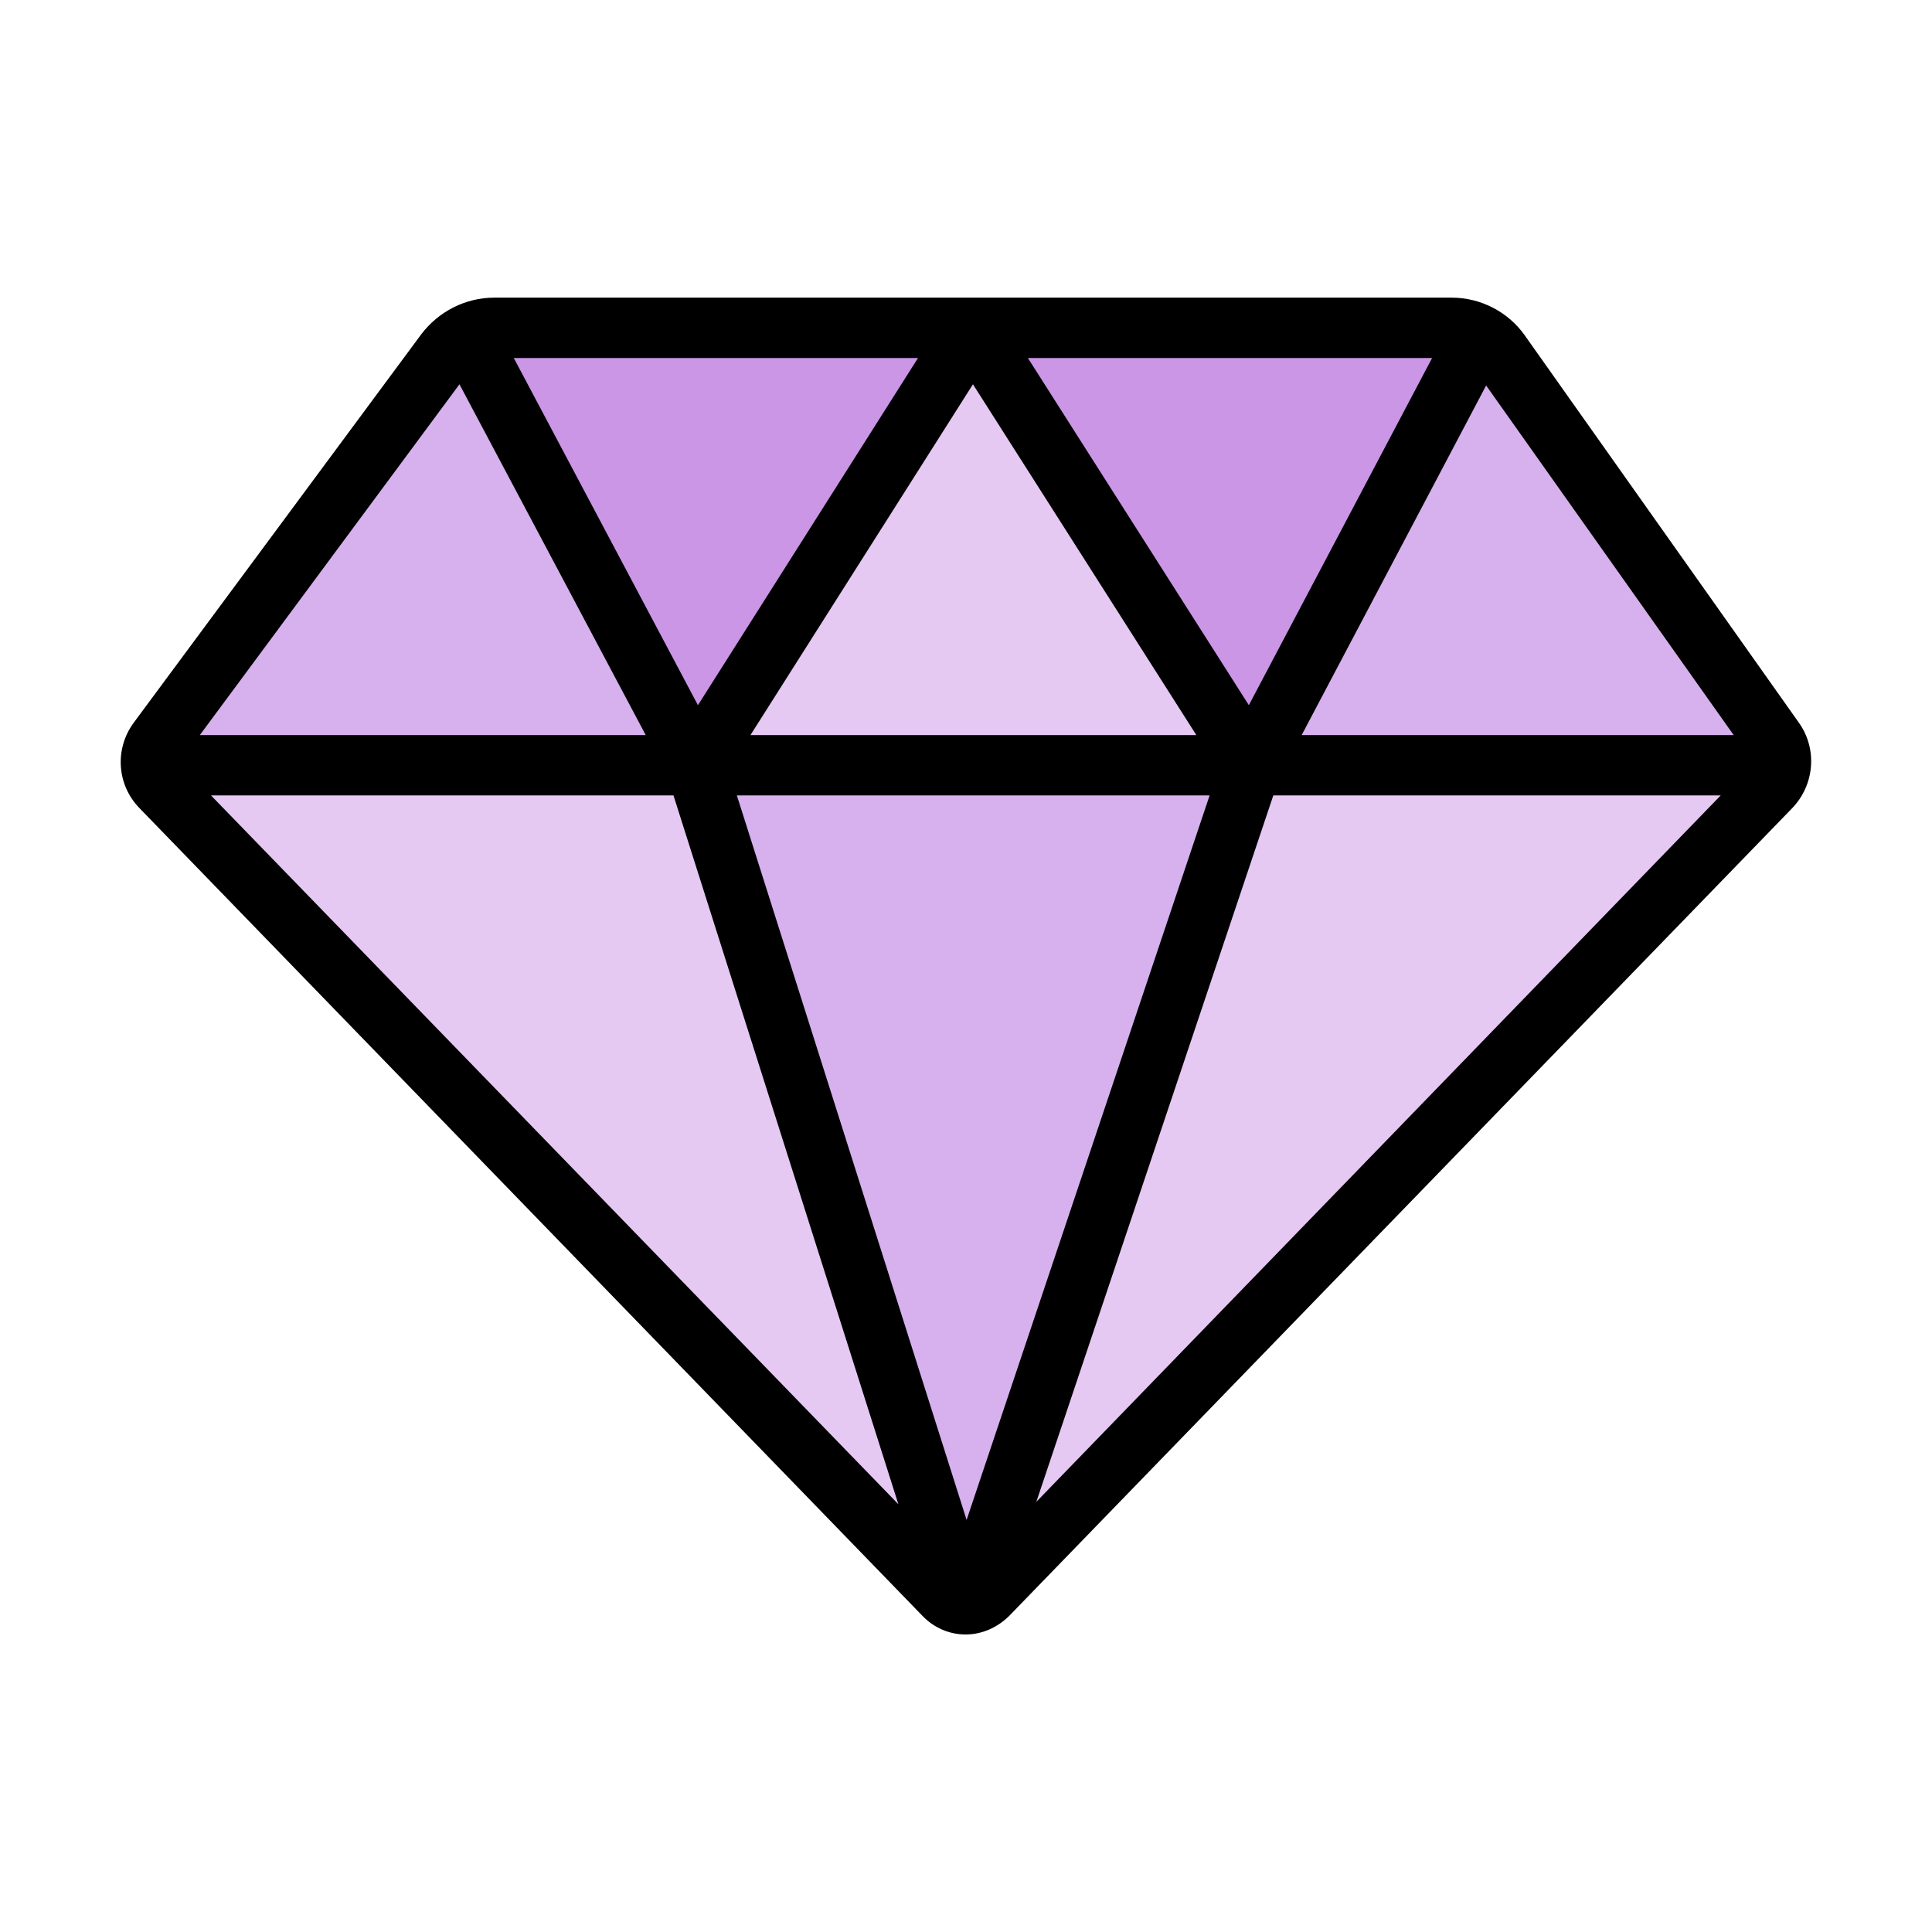
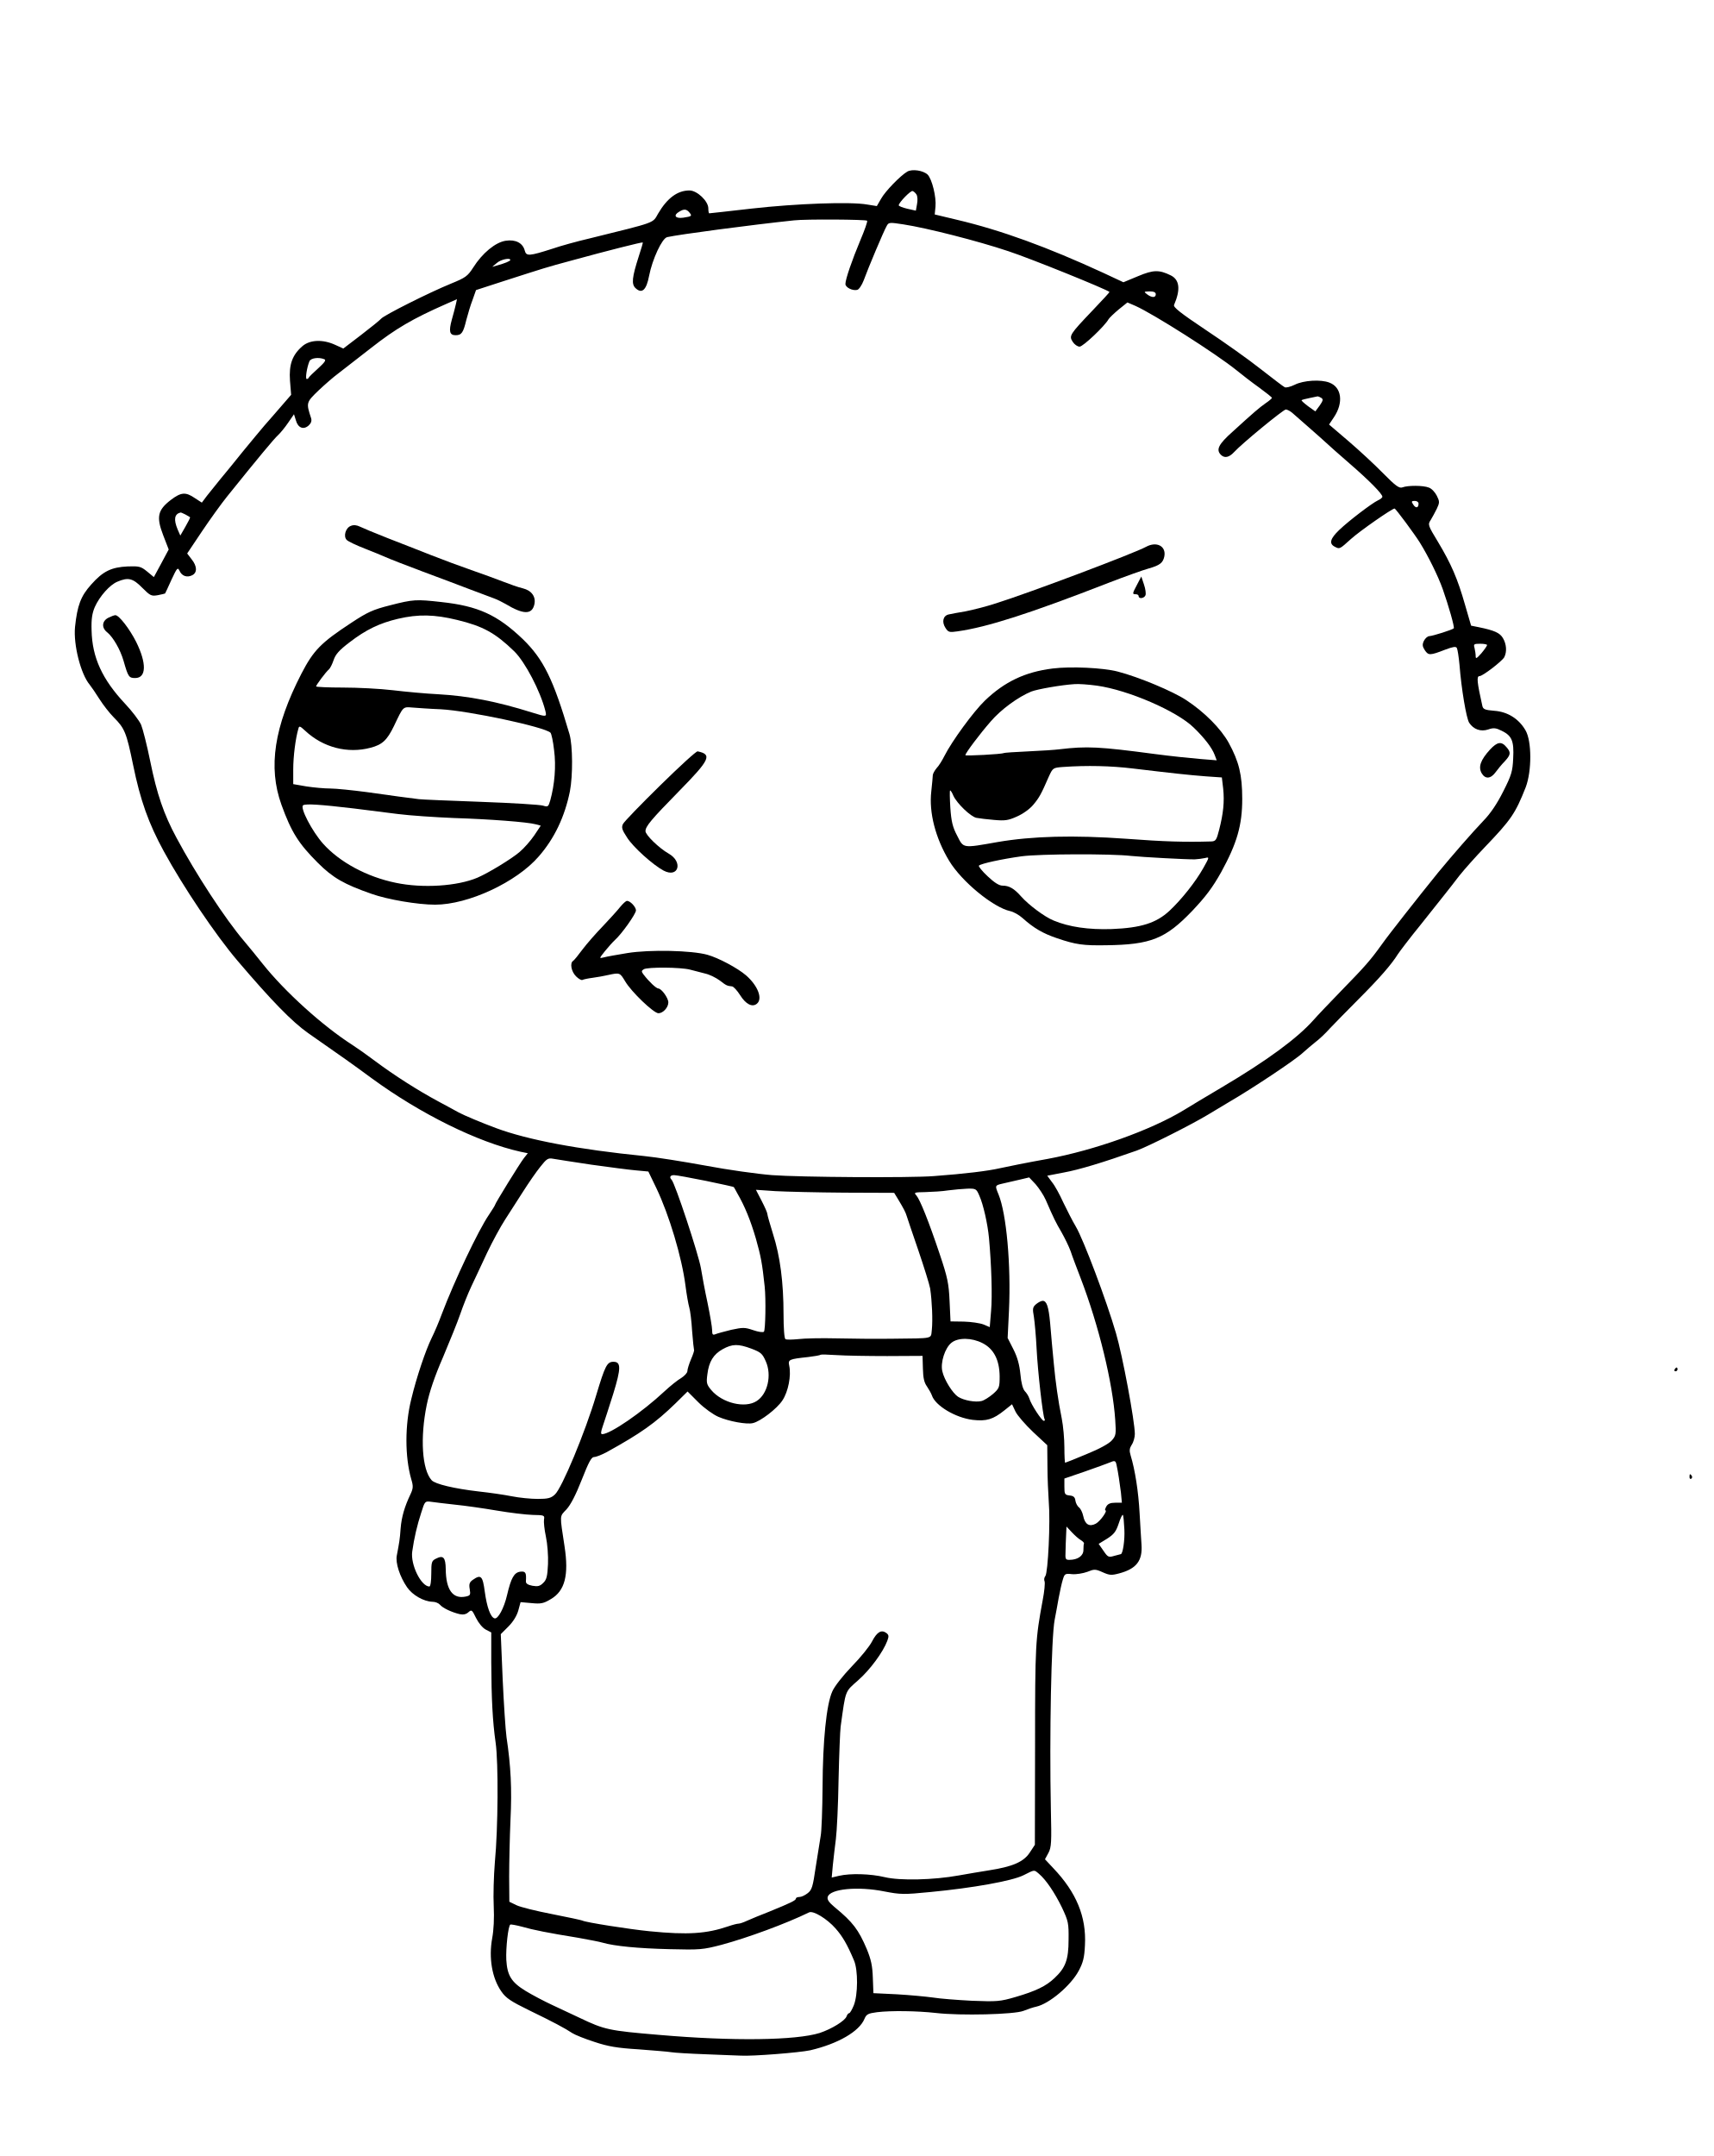
- <svg xmlns="http://www.w3.org/2000/svg" width="64px" height="64px" viewBox="0 0 64 64">
-   <g id="a" />
-   <g id="b" />
-   <g id="c" />
-   <g id="d" />
-   <g id="e" />
-   <g id="f" />
-   <g id="g" />
-   <g id="h" />
-   <g id="i" />
-   <g id="j" />
-   <g id="k">
-     <path d="M5.04,25.35c.01,.27,.12,.53,.3,.73l25.96,26.77c.15,.15,.35,.24,.56,.26h.3c.21-.03,.4-.12,.55-.26l25.96-26.77c.19-.2,.31-.45,.34-.73l-26.74-5.09L5.04,25.35Z" fill="#e5c9f3" id="l" />
-     <path d="M41.46,25.35H23.04l8.8,27.76c.1,.02,.2,.02,.3,0l9.31-27.76Z" fill="#d6b1ed" id="m" />
-     <path d="M15.47,11.07c-.28,.14-.53,.35-.72,.6L5.24,24.53c-.16,.24-.23,.53-.2,.81H58.99c.03-.29-.05-.59-.22-.83l-9.08-12.83c-.18-.26-.42-.46-.7-.61H15.47Z" fill="#d6b1ed" id="n" />
-     <path d="M32.23,10.86l-9.18,14.48h18.41l-9.23-14.48Z" fill="#e5c9f3" id="o" />
-     <path d="M32.23,10.86l9.23,14.48,7.53-14.26c-.28-.14-.59-.22-.9-.22h-15.86Z" fill="#ca96e5" id="p" />
-     <path d="M16.37,10.86c-.31,0-.62,.07-.9,.21l7.58,14.27,9.18-14.48h-15.86Z" fill="#ca96e5" id="q" />
-     <path d="M50.51,11.11c-.55-.78-1.46-1.25-2.42-1.25H16.37c-.95,0-1.85,.46-2.42,1.22L4.43,23.94c-.64,.87-.56,2.06,.19,2.83l25.95,26.77c.74,.76,1.97,.85,2.85,0l25.95-26.77c.74-.77,.84-1.96,.22-2.83l-9.08-12.83Zm-10.44,15.24l-8.05,24-7.61-24h15.66Zm-15.21-2l7.37-11.62,7.4,11.62h-14.77Zm9.19-12.49h13.39l-6.07,11.5-7.32-11.5Zm-10.93,11.5l-6.1-11.5h13.39l-7.29,11.5Zm6.64,26.47L6.99,26.35h15.32l7.45,23.48Zm12.42-23.48h14.82l-22.67,23.4,7.85-23.4Zm.94-2l6.11-11.58,8.2,11.58h-14.31ZM15.22,12.73l6.17,11.62H6.62L15.22,12.73Z" />
+ <svg xmlns="http://www.w3.org/2000/svg" version="1.0" width="900pt" height="1132pt" viewBox="0 0 900 1132" preserveAspectRatio="xMidYMid meet">
+   <g transform="translate(0,1132) scale(0.1,-0.1)" fill="#000000" stroke="none">
+     <path d="M4765 10419 c-36 -21 -116 -103 -138 -143 l-22 -38 -50 8 c-88 16 -375 5 -606 -21 -121 -14 -222 -25 -224 -25 -3 0 -5 12 -5 26 0 38 -59 94 -99 94 -63 0 -117 -40 -165 -122 -29 -51 -8 -43 -356 -129 -69 -16 -159 -41 -199 -55 -122 -39 -137 -40 -145 -10 -10 40 -48 60 -100 52 -54 -8 -123 -65 -171 -141 -29 -45 -40 -53 -116 -84 -113 -46 -352 -166 -367 -184 -7 -8 -55 -47 -106 -86 l-93 -71 -44 20 c-64 29 -130 26 -169 -6 -55 -47 -73 -97 -67 -183 l6 -74 -52 -60 c-29 -33 -68 -79 -88 -101 -20 -23 -70 -84 -113 -136 -42 -52 -95 -118 -119 -146 -23 -28 -54 -67 -70 -87 l-27 -36 -37 24 c-48 33 -72 31 -126 -10 -69 -53 -77 -89 -40 -185 l29 -75 -39 -73 -39 -72 -35 29 c-33 27 -42 29 -102 27 -86 -4 -130 -25 -192 -95 -55 -61 -73 -110 -85 -223 -9 -93 30 -247 77 -303 9 -11 32 -45 51 -75 19 -30 53 -74 75 -96 58 -58 67 -80 102 -250 38 -186 81 -307 162 -455 101 -185 271 -438 387 -574 178 -209 285 -319 370 -379 171 -119 236 -165 335 -238 256 -187 556 -335 780 -385 l39 -8 -20 -25 c-22 -28 -152 -239 -152 -246 0 -3 -15 -26 -32 -52 -55 -80 -181 -345 -248 -522 -15 -41 -39 -97 -53 -125 -31 -63 -79 -204 -107 -321 -34 -136 -34 -303 0 -421 11 -36 10 -48 -4 -78 -31 -65 -47 -119 -52 -180 -4 -58 -7 -73 -20 -142 -8 -39 16 -112 54 -167 28 -41 88 -75 133 -76 15 0 32 -7 39 -15 15 -18 62 -40 104 -50 19 -4 34 -1 46 10 17 15 19 13 40 -30 13 -26 34 -52 51 -61 l29 -15 0 -157 c1 -192 7 -310 23 -422 15 -105 13 -449 -4 -627 -6 -73 -9 -177 -6 -232 3 -62 0 -124 -8 -167 -19 -104 -1 -210 48 -280 24 -35 50 -52 146 -99 126 -61 188 -94 227 -120 14 -9 66 -30 116 -46 72 -24 119 -32 232 -39 77 -6 155 -12 171 -15 17 -3 100 -8 185 -11 85 -3 166 -7 180 -7 61 -4 310 16 365 28 146 34 258 99 285 165 10 24 19 29 66 35 73 9 211 7 309 -4 129 -15 412 -8 460 11 22 9 52 19 67 22 68 15 181 110 223 188 23 43 30 69 33 135 8 149 -45 277 -166 404 l-44 47 18 33 c16 30 17 56 13 229 -8 385 2 903 20 996 5 27 15 78 21 114 7 36 16 79 22 97 9 30 12 32 48 28 22 -2 58 4 80 12 37 15 43 15 81 -2 36 -16 46 -17 87 -6 90 24 123 66 117 151 -2 25 -6 99 -10 165 -6 113 -24 228 -47 303 -8 26 -6 38 6 57 9 13 16 39 16 56 0 65 -65 414 -99 529 -49 169 -171 493 -211 560 -18 30 -47 88 -66 127 -18 40 -44 88 -59 106 l-25 34 88 17 c77 14 201 51 382 115 59 21 293 139 375 189 28 17 75 45 105 63 126 73 353 224 393 262 18 16 48 42 66 56 19 14 53 46 75 71 23 24 91 94 152 155 106 106 172 181 206 236 10 15 63 85 120 155 57 71 114 143 128 161 14 17 47 60 74 95 28 35 87 101 132 148 141 147 162 178 217 317 32 85 32 241 -1 298 -35 61 -94 98 -164 103 -49 4 -59 8 -63 26 -28 125 -31 156 -15 156 17 0 118 78 130 99 15 29 12 69 -7 101 -16 27 -44 40 -127 57 l-40 8 -32 110 c-39 137 -73 215 -142 330 -53 87 -54 91 -38 115 8 14 23 40 32 59 15 32 15 38 0 68 -9 18 -27 38 -42 43 -30 12 -110 12 -139 1 -16 -6 -35 7 -100 73 -44 45 -126 121 -182 169 l-103 88 26 39 c51 76 40 157 -24 181 -45 18 -137 12 -182 -11 -23 -11 -46 -17 -53 -13 -7 3 -64 47 -127 96 -63 50 -193 142 -288 205 -133 89 -171 119 -166 131 35 81 29 132 -17 155 -61 30 -91 30 -172 -4 l-77 -32 -107 50 c-291 134 -534 223 -767 278 l-117 28 4 41 c5 50 -18 144 -41 168 -23 22 -81 31 -107 16z m48 -120 c6 -9 7 -31 3 -51 l-6 -34 -45 10 c-25 6 -45 14 -45 18 0 14 63 79 73 75 6 -2 15 -10 20 -18z m-1193 -94 c16 -19 14 -21 -32 -28 -42 -6 -54 13 -20 32 24 15 38 13 52 -4z m934 -44 c3 -4 -13 -49 -35 -101 -44 -105 -79 -206 -79 -231 0 -18 37 -37 62 -31 9 2 24 24 34 50 22 61 106 261 121 286 10 19 15 19 87 8 124 -19 391 -87 552 -141 116 -38 516 -200 531 -214 1 -1 -39 -45 -89 -97 -120 -126 -125 -133 -104 -165 9 -14 25 -25 36 -25 18 0 132 108 152 144 4 7 28 30 53 51 l46 37 42 -18 c94 -42 422 -250 531 -338 28 -23 81 -64 119 -91 37 -27 67 -51 67 -54 0 -3 -15 -16 -33 -28 -34 -24 -60 -46 -174 -150 -73 -65 -88 -94 -61 -121 19 -19 43 -14 69 14 41 45 259 224 272 224 7 0 22 -8 33 -17 11 -10 51 -45 89 -78 38 -33 78 -69 90 -80 11 -11 67 -60 122 -108 103 -89 173 -160 173 -175 0 -5 -10 -13 -23 -19 -32 -15 -154 -108 -204 -156 -47 -45 -54 -71 -24 -87 27 -14 25 -15 86 40 45 41 216 160 229 160 6 0 107 -137 133 -179 45 -73 95 -174 120 -244 31 -88 63 -200 58 -206 -8 -8 -110 -40 -128 -41 -9 0 -22 -11 -29 -25 -9 -19 -8 -29 5 -49 19 -28 27 -28 107 3 40 15 56 18 61 9 4 -7 10 -46 14 -88 10 -128 36 -282 51 -305 23 -35 61 -48 100 -35 28 10 41 8 71 -7 53 -26 65 -53 60 -145 -3 -68 -9 -88 -52 -173 -32 -64 -67 -116 -103 -153 -62 -65 -163 -181 -239 -273 -102 -126 -259 -325 -297 -379 -59 -82 -87 -114 -210 -240 -61 -63 -128 -133 -147 -155 -86 -97 -247 -215 -484 -355 -77 -46 -167 -99 -200 -120 -172 -104 -466 -209 -714 -255 -102 -18 -215 -41 -251 -49 -61 -14 -182 -29 -345 -41 -124 -10 -705 -6 -850 5 -77 6 -234 28 -350 50 -115 21 -259 44 -320 50 -349 35 -613 85 -780 147 -73 27 -168 67 -196 82 -9 5 -56 31 -105 57 -110 59 -235 139 -334 213 -41 31 -95 69 -120 85 -156 100 -354 279 -471 426 -28 36 -73 90 -98 120 -98 115 -253 352 -354 541 -67 124 -103 230 -138 402 -17 84 -39 170 -48 192 -10 22 -48 72 -84 110 -120 128 -173 243 -176 385 -2 60 3 90 17 123 25 56 79 117 119 133 56 24 81 18 130 -32 42 -42 48 -45 82 -39 20 4 37 8 38 9 1 1 16 33 33 71 30 64 33 68 43 48 12 -28 40 -37 67 -23 27 14 25 48 -4 84 l-23 30 77 115 c43 64 102 146 131 182 168 209 249 306 269 324 12 11 36 40 53 65 l31 45 10 -32 c11 -40 40 -51 67 -27 13 12 17 24 13 38 -27 82 -26 83 39 146 34 32 80 72 102 88 22 17 101 78 175 136 129 101 216 152 393 230 l57 25 -6 -27 c-3 -15 -13 -51 -21 -80 -17 -62 -12 -82 20 -82 31 0 40 13 56 80 8 30 22 78 33 106 l18 51 148 48 c218 70 216 70 357 108 182 50 368 97 371 94 1 -1 -8 -33 -21 -72 -36 -112 -40 -148 -16 -169 33 -30 56 -8 70 66 17 87 68 197 95 203 62 14 438 64 666 88 60 7 380 5 384 -2z m-1874 -206 c0 -6 -30 -18 -70 -29 l-25 -7 24 20 c21 19 71 29 71 16z m3390 -180 c0 -19 -21 -19 -46 0 -18 14 -17 14 14 15 22 0 32 -5 32 -15z m-4367 -341 c11 -4 3 -16 -31 -47 -26 -23 -48 -45 -50 -49 -2 -5 -7 -8 -11 -8 -9 0 1 62 14 93 7 17 48 23 78 11z m5236 -203 c11 -7 10 -14 -8 -40 l-23 -31 -38 27 c-21 16 -37 30 -34 32 2 2 21 7 41 11 21 4 40 8 43 9 3 0 11 -3 19 -8z m511 -555 c0 -24 -15 -26 -28 -5 -11 16 -9 19 8 19 11 0 20 -6 20 -14z m-6477 -57 c12 -7 24 -13 25 -15 2 -1 -9 -23 -24 -49 l-27 -47 -14 32 c-22 53 -17 81 15 89 2 1 13 -4 25 -10z m6837 -686 c-1 -5 -14 -24 -30 -43 -25 -28 -30 -31 -30 -15 0 11 -3 30 -6 43 -6 20 -3 22 30 22 20 0 36 -3 36 -7z m-4705 -2728 c94 -13 199 -27 235 -30 l65 -6 42 -87 c67 -140 134 -363 153 -512 6 -47 15 -98 20 -115 5 -16 12 -73 15 -125 4 -52 9 -97 10 -98 2 -2 -5 -24 -16 -49 -10 -24 -19 -52 -19 -62 0 -9 -15 -25 -32 -36 -18 -10 -58 -42 -88 -70 -119 -111 -284 -224 -327 -225 -9 0 -8 11 3 43 8 23 33 100 55 170 41 133 41 167 1 167 -34 0 -44 -20 -91 -176 -58 -195 -181 -490 -217 -521 -20 -19 -37 -23 -90 -23 -36 0 -97 6 -137 14 -40 8 -117 19 -172 25 -130 15 -230 39 -248 59 -51 56 -61 224 -26 395 14 69 42 151 86 252 35 83 76 184 90 225 14 41 40 107 58 145 18 39 56 118 83 177 28 59 71 138 95 175 24 38 67 104 95 148 28 44 68 102 89 128 34 43 41 48 68 43 16 -3 107 -17 200 -31z m602 -85 c81 -17 147 -31 147 -33 1 -1 9 -15 18 -32 40 -69 70 -143 98 -239 26 -92 33 -129 46 -251 7 -66 4 -229 -4 -237 -5 -5 -30 -1 -56 8 -44 15 -54 15 -115 2 -36 -9 -74 -19 -83 -23 -15 -6 -18 -2 -18 21 0 15 -11 80 -24 143 -14 64 -29 146 -35 183 -13 74 -136 446 -154 464 -13 13 -7 24 13 24 12 0 87 -14 167 -30z m1785 -100 c43 -99 52 -117 83 -170 17 -30 39 -75 48 -100 8 -25 32 -88 52 -140 96 -250 169 -552 182 -745 5 -75 4 -83 -18 -108 -15 -17 -66 -45 -133 -72 -59 -25 -110 -45 -112 -45 -2 0 -4 36 -4 80 0 45 -6 113 -14 153 -19 93 -33 195 -41 282 -4 39 -8 86 -10 105 -2 19 -6 71 -10 115 -8 85 -18 115 -39 115 -8 0 -23 -8 -34 -17 -19 -16 -20 -24 -12 -68 4 -27 11 -102 14 -165 6 -120 33 -357 42 -371 3 -5 1 -9 -4 -9 -11 0 -67 86 -76 117 -4 13 -15 30 -24 39 -10 11 -19 43 -23 89 -5 50 -16 90 -37 131 l-30 59 7 144 c11 239 -13 508 -55 610 -19 46 -19 47 19 56 17 4 57 13 87 20 l55 13 34 -36 c18 -21 42 -57 53 -82z m-349 23 c21 -46 44 -149 51 -223 13 -142 18 -305 11 -383 l-7 -85 -33 14 c-18 7 -65 14 -103 15 l-70 1 -5 107 c-4 92 -11 125 -51 244 -60 179 -104 287 -123 310 -15 16 -12 17 48 18 35 1 89 4 119 9 30 4 76 8 101 9 44 1 47 -1 62 -36z m-707 15 l260 -1 19 -31 c32 -53 41 -71 47 -91 3 -11 31 -92 61 -180 30 -88 58 -178 62 -200 10 -67 14 -167 9 -215 -7 -52 18 -46 -214 -49 -80 -1 -209 0 -288 2 -78 2 -168 0 -200 -4 -31 -3 -61 -4 -67 0 -6 3 -10 59 -10 131 0 167 -18 305 -55 420 -16 52 -30 100 -30 106 0 7 -14 38 -30 69 l-30 58 102 -7 c57 -3 220 -7 364 -8z m724 -790 c59 -30 89 -88 90 -174 0 -58 -2 -64 -35 -93 -20 -17 -47 -34 -60 -37 -32 -8 -93 3 -123 22 -29 19 -73 89 -83 134 -11 46 14 123 48 150 35 28 106 27 163 -2z m-1214 -29 c50 -19 58 -26 76 -67 32 -72 10 -171 -48 -208 -61 -40 -181 -11 -239 58 -24 29 -26 37 -20 82 8 67 32 105 80 132 51 28 81 29 151 3z m714 -39 l185 1 2 -67 c1 -49 7 -74 21 -93 10 -15 22 -36 26 -47 17 -54 124 -118 215 -129 72 -8 106 2 166 50 l40 32 18 -38 c10 -21 52 -69 93 -108 l74 -69 1 -109 c0 -59 4 -144 7 -189 9 -103 -4 -372 -18 -389 -6 -7 -8 -20 -4 -28 3 -9 -1 -53 -10 -99 -38 -206 -40 -229 -40 -759 l-1 -525 -27 -41 c-32 -49 -91 -74 -213 -93 -44 -7 -116 -19 -160 -27 -132 -24 -309 -28 -388 -9 -75 18 -181 21 -241 7 l-38 -9 6 66 c4 37 11 99 16 137 5 39 12 178 14 310 3 132 8 258 11 280 27 195 22 181 91 242 63 55 132 149 154 208 9 24 8 31 -5 41 -26 19 -49 6 -75 -44 -13 -26 -61 -85 -107 -132 -47 -49 -91 -105 -102 -131 -31 -69 -50 -260 -51 -501 -1 -117 -5 -234 -10 -258 -4 -25 -16 -98 -26 -163 -15 -103 -20 -120 -42 -137 -14 -11 -33 -20 -43 -20 -11 0 -19 -4 -19 -8 0 -10 -25 -22 -140 -69 -47 -18 -99 -40 -117 -48 -17 -8 -37 -15 -44 -15 -7 0 -31 -6 -54 -14 -114 -39 -212 -46 -413 -26 -103 10 -339 47 -353 56 -4 2 -76 18 -159 34 -83 16 -168 37 -188 47 l-37 18 -1 130 c0 72 3 207 7 300 8 162 2 282 -21 435 -5 36 -14 172 -20 302 l-10 238 40 40 c25 25 44 56 52 84 l12 44 57 -5 c50 -5 64 -2 102 21 74 43 95 126 72 276 -26 171 -27 156 10 195 22 24 49 76 80 155 37 94 51 120 65 120 11 0 41 12 67 26 179 99 254 152 361 256 l63 62 57 -57 c31 -31 79 -65 105 -76 55 -24 149 -41 181 -33 40 9 127 76 155 119 31 46 47 131 36 182 -7 33 -2 35 100 46 33 4 62 9 65 12 2 2 40 1 85 -2 44 -3 163 -5 265 -5z m1204 -572 c9 -41 16 -92 23 -145 l5 -53 -35 0 c-26 0 -39 -6 -47 -20 -6 -11 -8 -20 -5 -20 14 0 -26 -57 -50 -70 -34 -18 -57 -4 -66 40 -4 19 -14 39 -22 45 -8 6 -17 22 -19 35 -2 19 -10 26 -30 28 -26 3 -28 7 -28 46 l0 43 108 37 c59 21 116 41 127 46 30 13 34 12 39 -12z m-3476 -208 c51 -5 150 -19 220 -31 70 -12 155 -22 190 -23 60 -1 63 -2 59 -24 -2 -13 2 -53 10 -90 8 -37 13 -102 11 -144 -3 -63 -7 -82 -25 -99 -17 -17 -28 -20 -57 -15 -25 5 -35 12 -34 24 3 45 -2 53 -29 50 -33 -4 -49 -33 -70 -123 -16 -69 -48 -128 -66 -122 -21 6 -40 59 -51 140 -11 83 -20 92 -63 62 -17 -12 -21 -22 -16 -49 5 -30 3 -34 -23 -39 -67 -13 -102 37 -103 144 -1 63 -13 75 -52 55 -22 -11 -24 -18 -24 -79 0 -38 -4 -67 -10 -67 -44 1 -100 116 -90 184 10 71 26 139 47 203 19 61 20 62 51 58 18 -3 74 -9 125 -15z m3517 -130 c3 -55 -8 -130 -19 -130 0 0 -16 -4 -34 -9 -30 -9 -34 -7 -57 27 l-25 36 44 27 c36 23 47 37 61 79 9 28 19 49 22 46 3 -2 6 -36 8 -76z m-229 -56 c10 -6 18 -14 17 -18 -2 -3 -3 -19 -3 -34 0 -31 -30 -52 -74 -52 -20 0 -22 4 -20 43 0 23 2 62 3 87 l2 45 28 -30 c15 -16 36 -35 47 -41z m-220 -1752 c37 -31 83 -99 121 -177 34 -72 36 -83 35 -169 0 -105 -16 -148 -74 -202 -44 -42 -98 -68 -204 -99 -82 -24 -98 -25 -229 -20 -77 4 -169 11 -205 17 -36 5 -121 13 -189 17 l-124 6 -3 80 c-2 63 -9 96 -32 152 -43 101 -73 141 -168 219 -30 25 -41 40 -37 54 11 43 159 57 298 29 83 -16 101 -17 241 -3 221 21 429 58 489 88 60 30 55 30 81 8z m-1068 -287 c37 -42 61 -83 97 -168 22 -51 21 -181 -1 -236 -9 -22 -20 -41 -24 -41 -5 0 -11 -8 -14 -17 -8 -23 -78 -66 -141 -87 -125 -39 -454 -44 -845 -10 -262 22 -285 27 -415 89 -38 18 -104 49 -145 68 -41 19 -104 52 -140 74 -75 46 -96 81 -101 163 -3 62 10 178 21 185 3 2 31 -3 61 -11 59 -17 139 -33 294 -58 55 -10 114 -21 130 -26 62 -18 186 -30 350 -34 161 -4 175 -3 275 23 137 37 338 111 459 170 22 11 95 -34 139 -84z" />
+     <path d="M1843 8559 c-28 -10 -41 -55 -22 -74 8 -8 50 -28 94 -45 44 -17 94 -38 110 -45 17 -8 104 -42 195 -76 91 -34 206 -77 255 -96 50 -19 104 -39 120 -45 17 -6 44 -20 60 -29 93 -56 138 -57 151 -4 10 41 -13 74 -60 86 -23 5 -70 22 -106 36 -36 14 -110 41 -165 60 -55 19 -149 54 -210 78 -60 24 -164 64 -230 90 -66 26 -131 53 -145 60 -16 8 -33 10 -47 4z" />
+     <path d="M6019 8449 c-62 -34 -611 -241 -789 -297 -52 -17 -124 -35 -160 -42 -36 -6 -75 -13 -87 -16 -30 -6 -38 -39 -18 -70 15 -24 21 -25 63 -19 157 22 381 94 797 256 83 32 175 65 207 74 60 17 76 30 83 64 10 54 -41 80 -96 50z" />
+     <path d="M5972 8251 c-26 -49 -26 -51 -7 -51 8 0 15 -4 15 -10 0 -16 30 -12 36 5 3 8 0 33 -8 56 l-14 42 -22 -42z" />
+     <path d="M2049 8142 c-91 -23 -119 -36 -204 -92 -160 -105 -198 -144 -262 -267 -143 -278 -176 -491 -105 -688 52 -144 90 -204 191 -305 80 -80 139 -113 282 -163 84 -30 243 -57 334 -57 174 0 428 118 545 254 82 94 136 208 163 341 16 83 15 240 -2 300 -85 289 -137 394 -245 499 -134 128 -235 174 -428 195 -133 15 -148 14 -269 -17z m352 -77 c136 -33 200 -68 300 -165 57 -56 137 -209 163 -312 8 -33 7 -33 -70 -9 -185 58 -334 87 -494 96 -63 3 -170 13 -237 21 -67 8 -185 14 -262 14 -78 0 -141 3 -141 6 0 7 52 77 67 89 7 6 18 28 25 49 10 30 29 52 83 93 87 67 158 101 255 124 107 25 192 23 311 -6z m-86 -469 c148 -8 546 -93 576 -123 5 -5 14 -46 19 -92 11 -83 3 -180 -20 -263 -10 -34 -12 -36 -38 -28 -15 5 -162 14 -327 20 -165 6 -311 12 -325 14 -51 6 -139 18 -273 37 -76 10 -163 19 -193 19 -30 0 -86 5 -125 11 l-69 12 0 77 c0 68 12 163 27 214 4 16 8 15 36 -11 94 -88 223 -121 343 -89 62 16 87 40 123 114 50 105 46 101 98 97 27 -2 93 -7 148 -9z m-455 -521 c63 -8 167 -21 230 -29 63 -8 196 -17 295 -21 188 -6 385 -21 429 -33 l26 -7 -34 -51 c-19 -28 -54 -68 -78 -88 -41 -35 -162 -109 -220 -134 -106 -45 -288 -57 -430 -27 -151 31 -294 108 -381 205 -58 65 -123 190 -105 202 14 9 91 4 268 -17z" />
+     <path d="M570 8077 c-35 -17 -38 -53 -7 -77 31 -25 69 -91 86 -150 24 -84 28 -90 61 -90 59 0 61 77 5 190 -35 69 -90 140 -109 140 -6 0 -22 -6 -36 -13z" />
+     <path d="M5528 7810 c-144 -18 -252 -69 -356 -169 -59 -57 -172 -211 -212 -290 -12 -24 -30 -53 -41 -64 -10 -12 -19 -28 -20 -36 0 -9 -4 -47 -8 -86 -13 -111 22 -246 94 -365 66 -109 232 -245 321 -264 18 -4 46 -20 64 -36 59 -53 107 -81 181 -106 100 -34 138 -39 259 -37 234 3 311 34 451 180 72 76 107 123 152 203 84 153 111 248 111 385 0 127 -17 196 -71 295 -41 74 -127 161 -223 224 -69 46 -251 122 -360 150 -76 20 -247 28 -342 16z m233 -90 c164 -23 419 -133 508 -220 57 -55 96 -106 110 -143 l11 -29 -87 7 c-49 4 -155 15 -238 26 -293 39 -357 42 -500 25 -22 -3 -96 -8 -164 -11 -68 -3 -127 -7 -130 -9 -10 -6 -201 -16 -201 -11 0 11 77 113 133 177 55 64 145 129 213 157 33 13 161 35 227 39 21 2 74 -2 118 -8z m189 -435 c209 -25 291 -34 381 -41 l86 -6 7 -59 c7 -68 1 -129 -21 -215 -14 -55 -18 -61 -42 -62 -138 -4 -247 -1 -445 14 -279 20 -495 14 -676 -17 -187 -33 -179 -34 -213 33 -24 45 -31 75 -36 147 -3 50 -4 91 -1 91 3 0 11 -13 17 -28 19 -41 91 -110 121 -116 15 -3 57 -8 93 -11 56 -5 74 -3 120 18 32 14 68 40 86 62 31 37 41 55 81 147 21 46 22 47 74 51 128 9 252 6 368 -8z m-10 -459 c55 -6 294 -19 335 -18 17 1 41 4 54 7 23 6 23 5 -9 -52 -41 -73 -114 -165 -178 -225 -69 -64 -149 -90 -304 -96 -121 -4 -224 11 -305 45 -47 19 -131 82 -170 126 -37 42 -63 57 -98 57 -18 0 -43 16 -78 49 -29 27 -49 52 -46 56 11 11 123 35 224 49 97 13 473 14 575 2z" />
+     <path d="M7825 7384 c-49 -54 -62 -90 -44 -123 19 -33 48 -31 74 5 11 15 32 41 48 57 32 35 33 47 8 75 -26 31 -48 27 -86 -14z" />
+     <path d="M3467 7196 c-101 -99 -189 -190 -195 -202 -9 -18 -6 -30 21 -71 32 -51 136 -144 192 -174 78 -41 104 45 27 89 -51 29 -122 98 -122 118 0 25 28 59 179 213 160 163 172 190 95 206 -7 2 -95 -79 -197 -179z" />
+     <path d="M3257 6558 c-14 -18 -55 -63 -91 -101 -36 -37 -84 -92 -106 -121 -22 -30 -44 -57 -50 -61 -18 -11 -10 -56 15 -81 14 -14 29 -22 34 -19 6 3 29 8 53 11 24 3 61 10 83 15 60 13 61 12 88 -33 32 -55 150 -168 175 -168 24 0 52 30 52 57 0 23 -36 73 -53 73 -11 1 -47 34 -77 73 -12 16 -12 20 1 28 20 12 193 11 243 -2 22 -6 59 -15 81 -21 22 -5 56 -22 75 -36 35 -27 38 -28 64 -31 8 0 27 -21 43 -46 30 -48 64 -65 88 -45 32 26 5 95 -57 149 -44 38 -145 92 -203 108 -82 23 -303 28 -420 9 -55 -9 -111 -19 -125 -23 -24 -6 -24 -6 7 33 17 21 41 48 53 59 35 31 110 137 110 155 0 18 -30 50 -47 50 -6 0 -22 -15 -36 -32z" />
+     <path d="M8795 4130 c-3 -5 -1 -10 4 -10 6 0 11 5 11 10 0 6 -2 10 -4 10 -3 0 -8 -4 -11 -10z" />
+     <path d="M8873 3565 c0 -8 4 -12 9 -9 5 3 6 10 3 15 -9 13 -12 11 -12 -6z" />
  </g>
-   <g id="r" />
-   <g id="s" />
-   <g id="t" />
-   <g id="u" />
-   <g id="v" />
-   <g id="w" />
-   <g id="x" />
-   <g id="y" />
-   <g id="a`" />
-   <g id="aa" />
-   <g id="ab" />
-   <g id="ac" />
-   <g id="ad" />
-   <g id="ae" />
-   <g id="af" />
-   <g id="ag" />
-   <g id="ah" />
-   <g id="ai" />
-   <g id="aj" />
-   <g id="ak" />
-   <g id="al" />
-   <g id="am" />
-   <g id="an" />
-   <g id="ao" />
-   <g id="ap" />
-   <g id="aq" />
-   <g id="ar" />
-   <g id="as" />
-   <g id="at" />
-   <g id="au" />
-   <g id="av" />
-   <g id="aw" />
-   <g id="ax" />
-   <g id="ay" />
-   <g id="b`" />
-   <g id="ba" />
-   <g id="bb" />
-   <g id="bc" />
-   <g id="bd" />
</svg>
